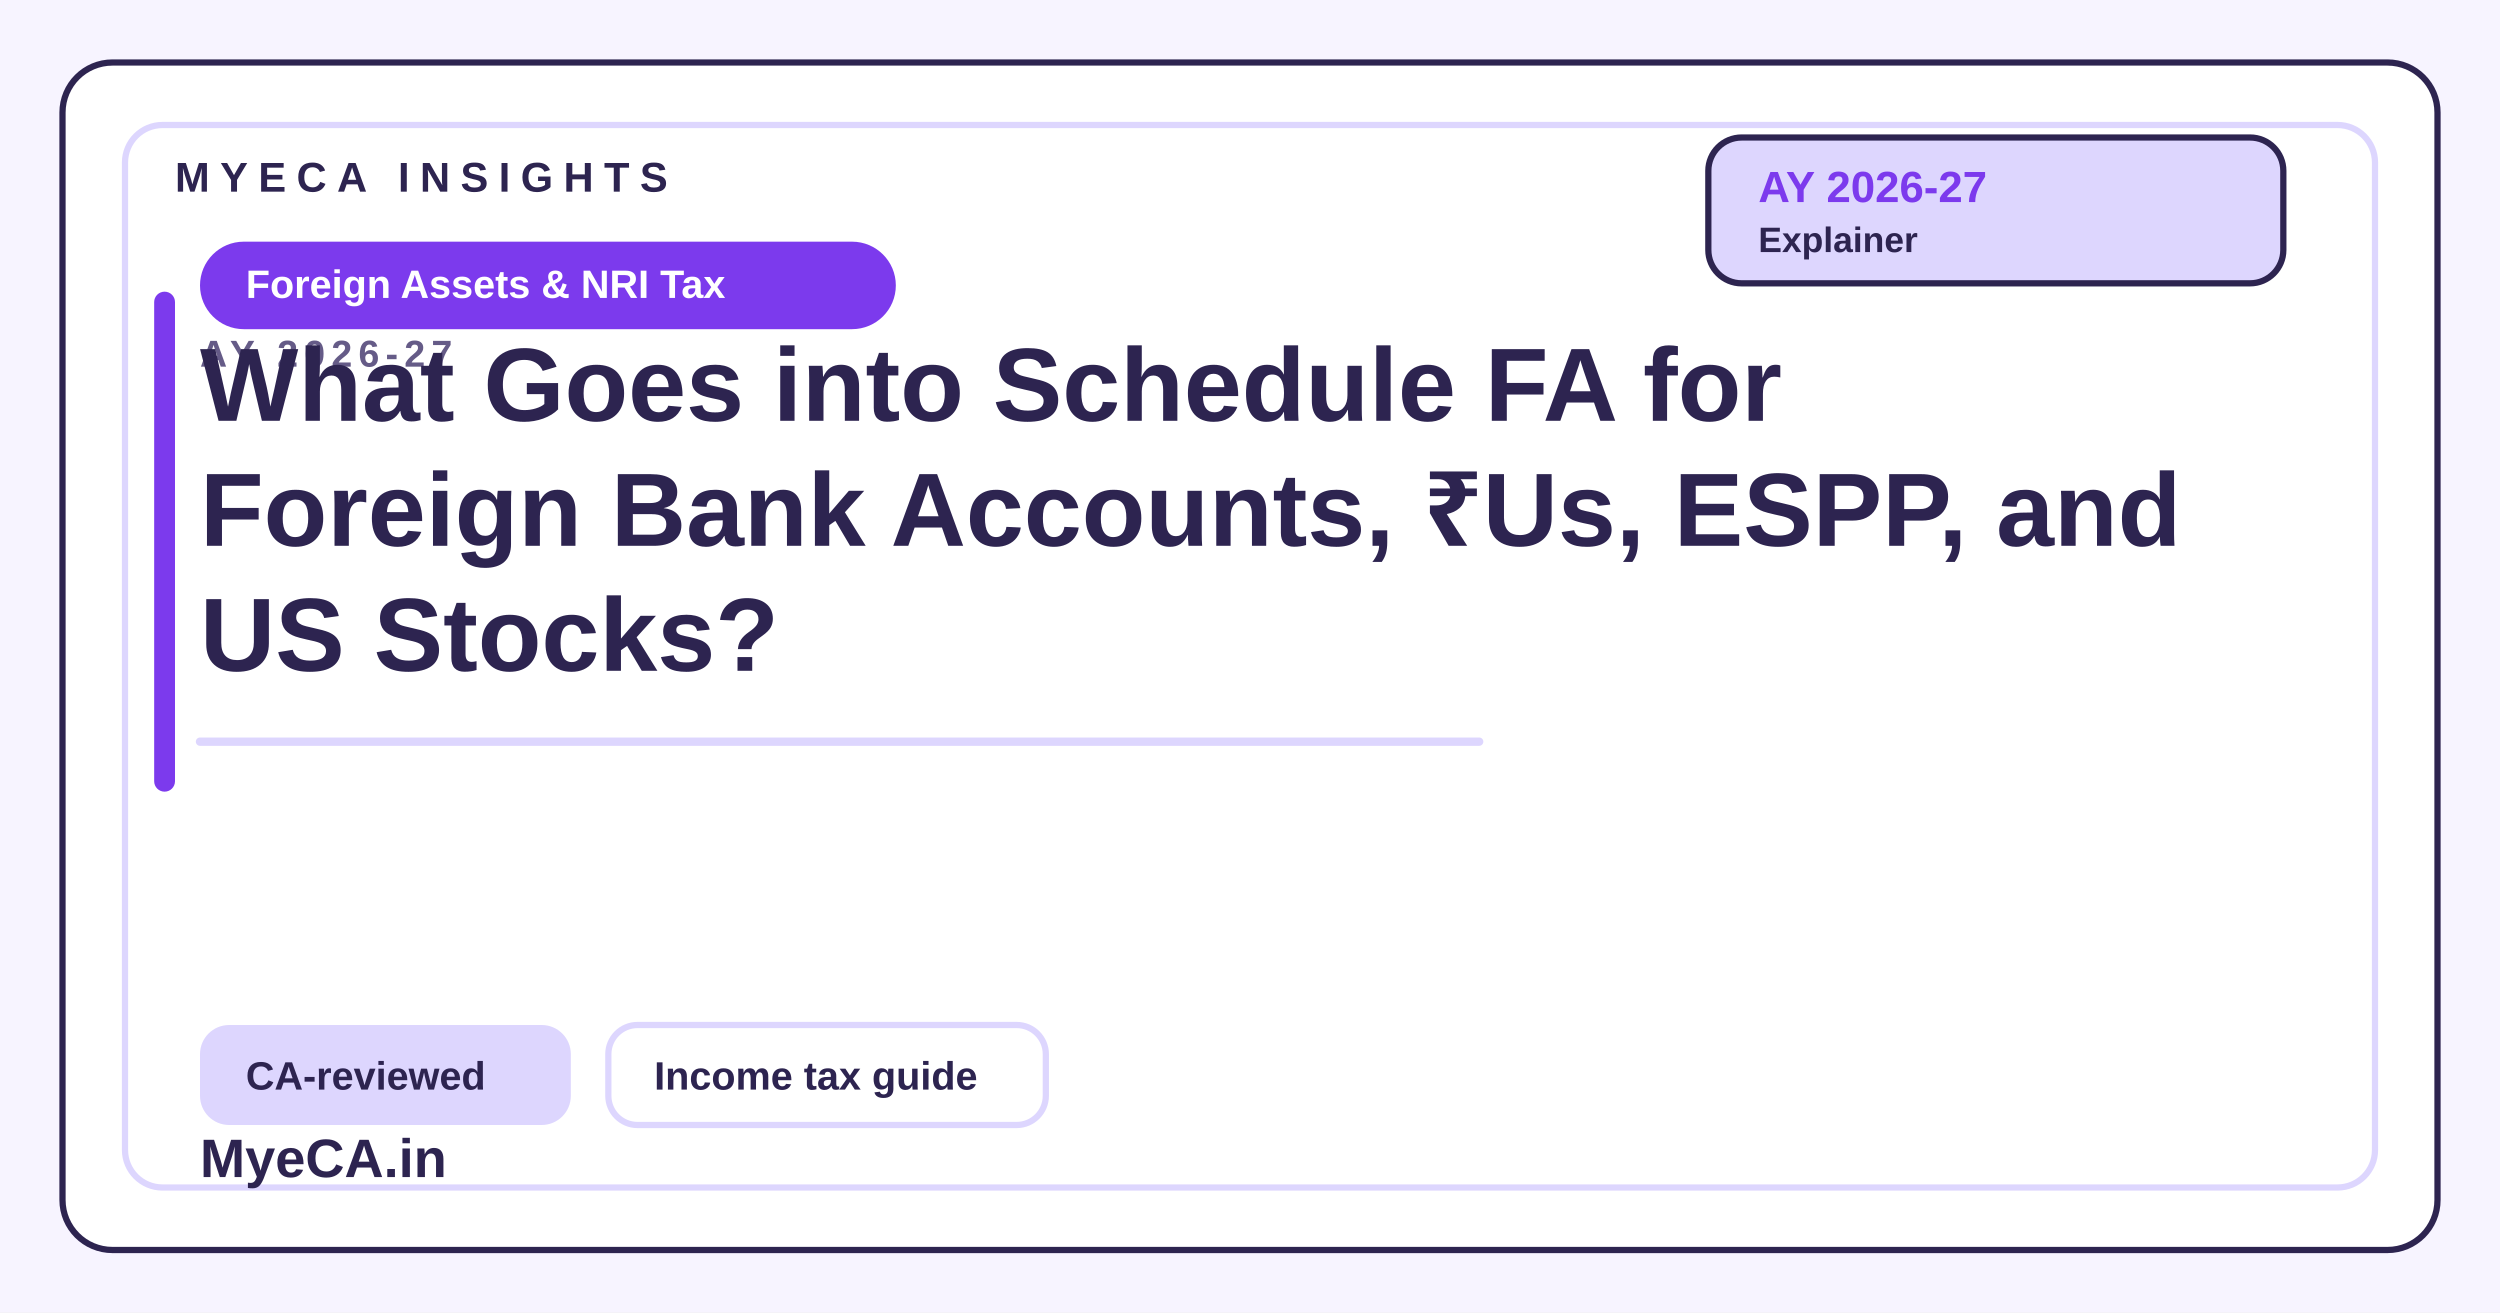
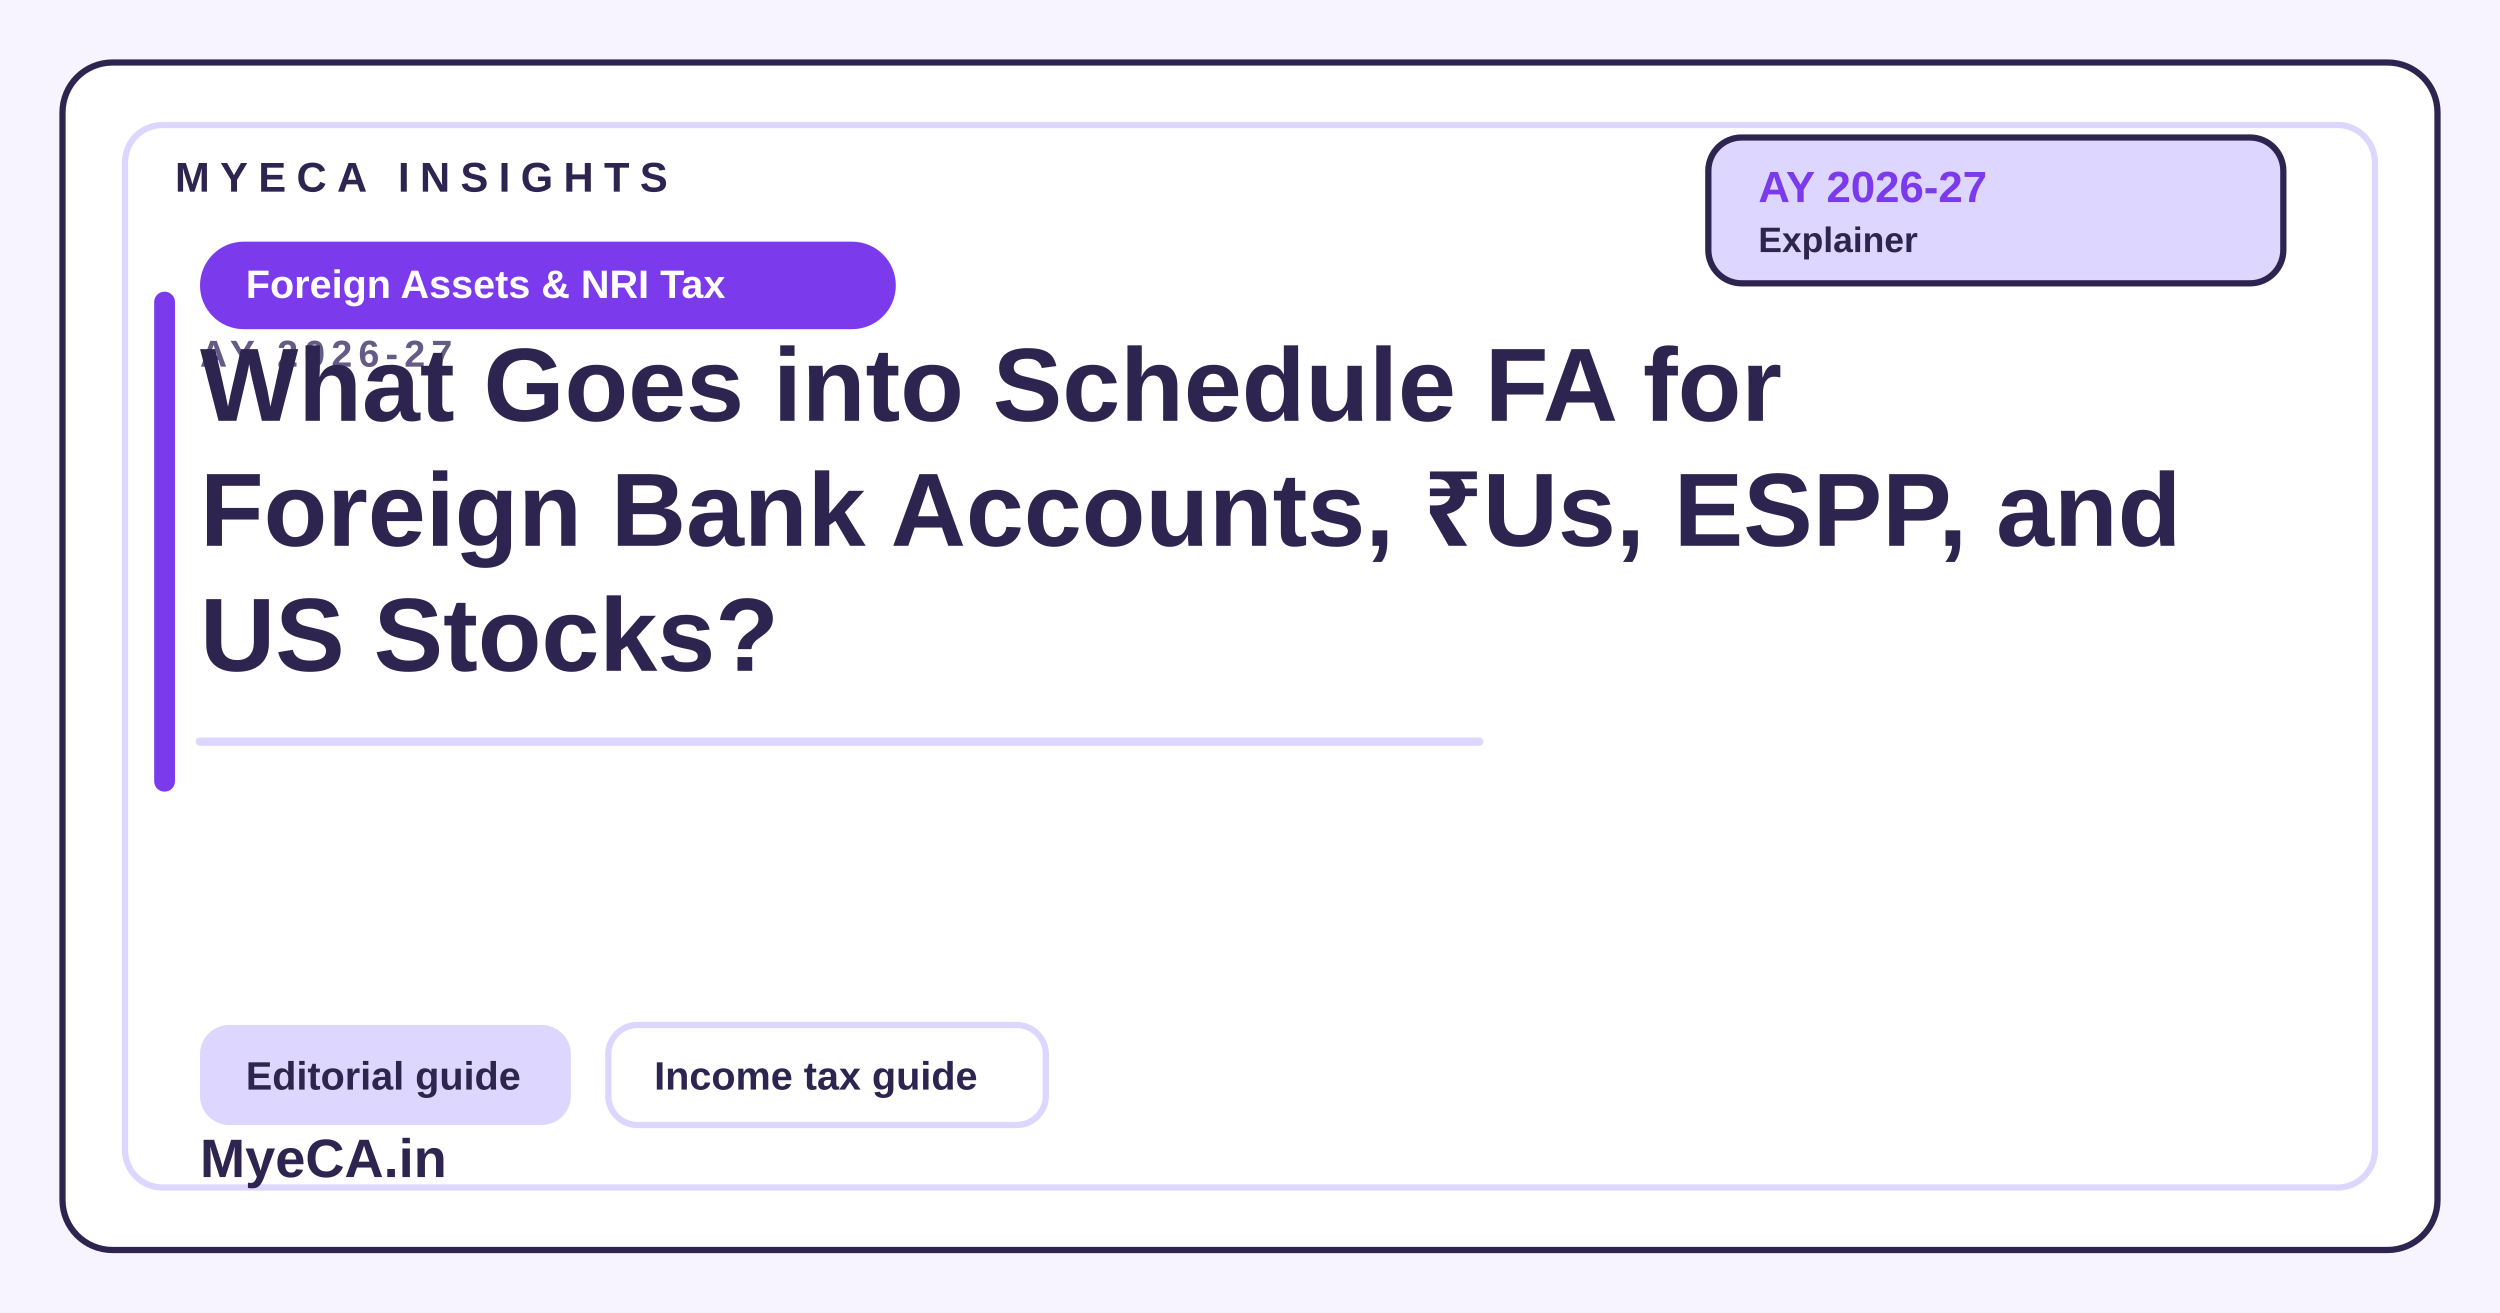
<svg xmlns="http://www.w3.org/2000/svg" width="1200" height="630" viewBox="0 0 1200 630" role="img" aria-labelledby="title desc">
  <rect width="1200" height="630" fill="#f7f4ff" />
  <rect x="30" y="30" width="1140" height="570" rx="24" fill="#ffffff" stroke="#2d2450" stroke-width="3" />
  <rect x="60" y="60" width="1080" height="510" rx="18" fill="none" stroke="#ddd6fe" stroke-width="3" />
  <rect x="74" y="140" width="10" height="240" rx="5" fill="#7c3aed" />
  <text x="84" y="92" font-family="Arial, Helvetica, sans-serif" font-size="20" font-weight="900" letter-spacing="5" fill="#2d2450">MYECA INSIGHTS</text>
  <g transform="translate(820 66)">
    <rect x="0" y="0" width="276" height="70" rx="16" fill="#ddd6fe" stroke="#2d2450" stroke-width="3" />
    <text x="24" y="31" font-family="Arial, Helvetica, sans-serif" font-size="21" font-weight="900" fill="#7c3aed">AY 2026-27</text>
    <text x="24" y="55" font-family="Arial, Helvetica, sans-serif" font-size="17" font-weight="800" fill="#2d2450">Explainer</text>
  </g>
  <rect x="96" y="116" width="334" height="42" rx="21" fill="#7c3aed" />
  <text x="118" y="143" font-family="Arial, Helvetica, sans-serif" font-size="19" font-weight="900" fill="#ffffff">Foreign Assets &amp; NRI Tax</text>
  <text x="96" y="176" font-family="Arial, Helvetica, sans-serif" font-size="18" font-weight="900" letter-spacing="3" fill="#655b87">AY 2026-27</text>
  <text x="96" y="202" font-family="Arial, Helvetica, sans-serif" font-size="50" font-weight="900" fill="#2d2450">What Goes into Schedule FA for</text>
  <text x="96" y="262" font-family="Arial, Helvetica, sans-serif" font-size="50" font-weight="900" fill="#2d2450">Foreign Bank Accounts, ₹Us, ESPP, and</text>
  <text x="96" y="322" font-family="Arial, Helvetica, sans-serif" font-size="50" font-weight="900" fill="#2d2450">US Stocks?</text>
  <line x1="96" y1="356" x2="710" y2="356" stroke="#ddd6fe" stroke-width="4" stroke-linecap="round" />
  <g transform="translate(96 492)">
    <rect x="0" y="0" width="178" height="48" rx="14" fill="#ddd6fe" />
-     <text x="22" y="31" font-family="Arial, Helvetica, sans-serif" font-size="19" font-weight="900" fill="#2d2450">CA-reviewed</text>
+     <text x="22" y="31" font-family="Arial, Helvetica, sans-serif" font-size="19" font-weight="900" fill="#2d2450">Editorial guide</text>
  </g>
  <g transform="translate(292 492)">
    <rect x="0" y="0" width="210" height="48" rx="14" fill="#ffffff" stroke="#ddd6fe" stroke-width="3" />
    <text x="22" y="31" font-family="Arial, Helvetica, sans-serif" font-size="19" font-weight="900" fill="#2d2450">Income tax guide</text>
  </g>
  <text x="96" y="565" font-family="Arial, Helvetica, sans-serif" font-size="26" font-weight="900" fill="#2d2450">MyeCA.in</text>
</svg>
